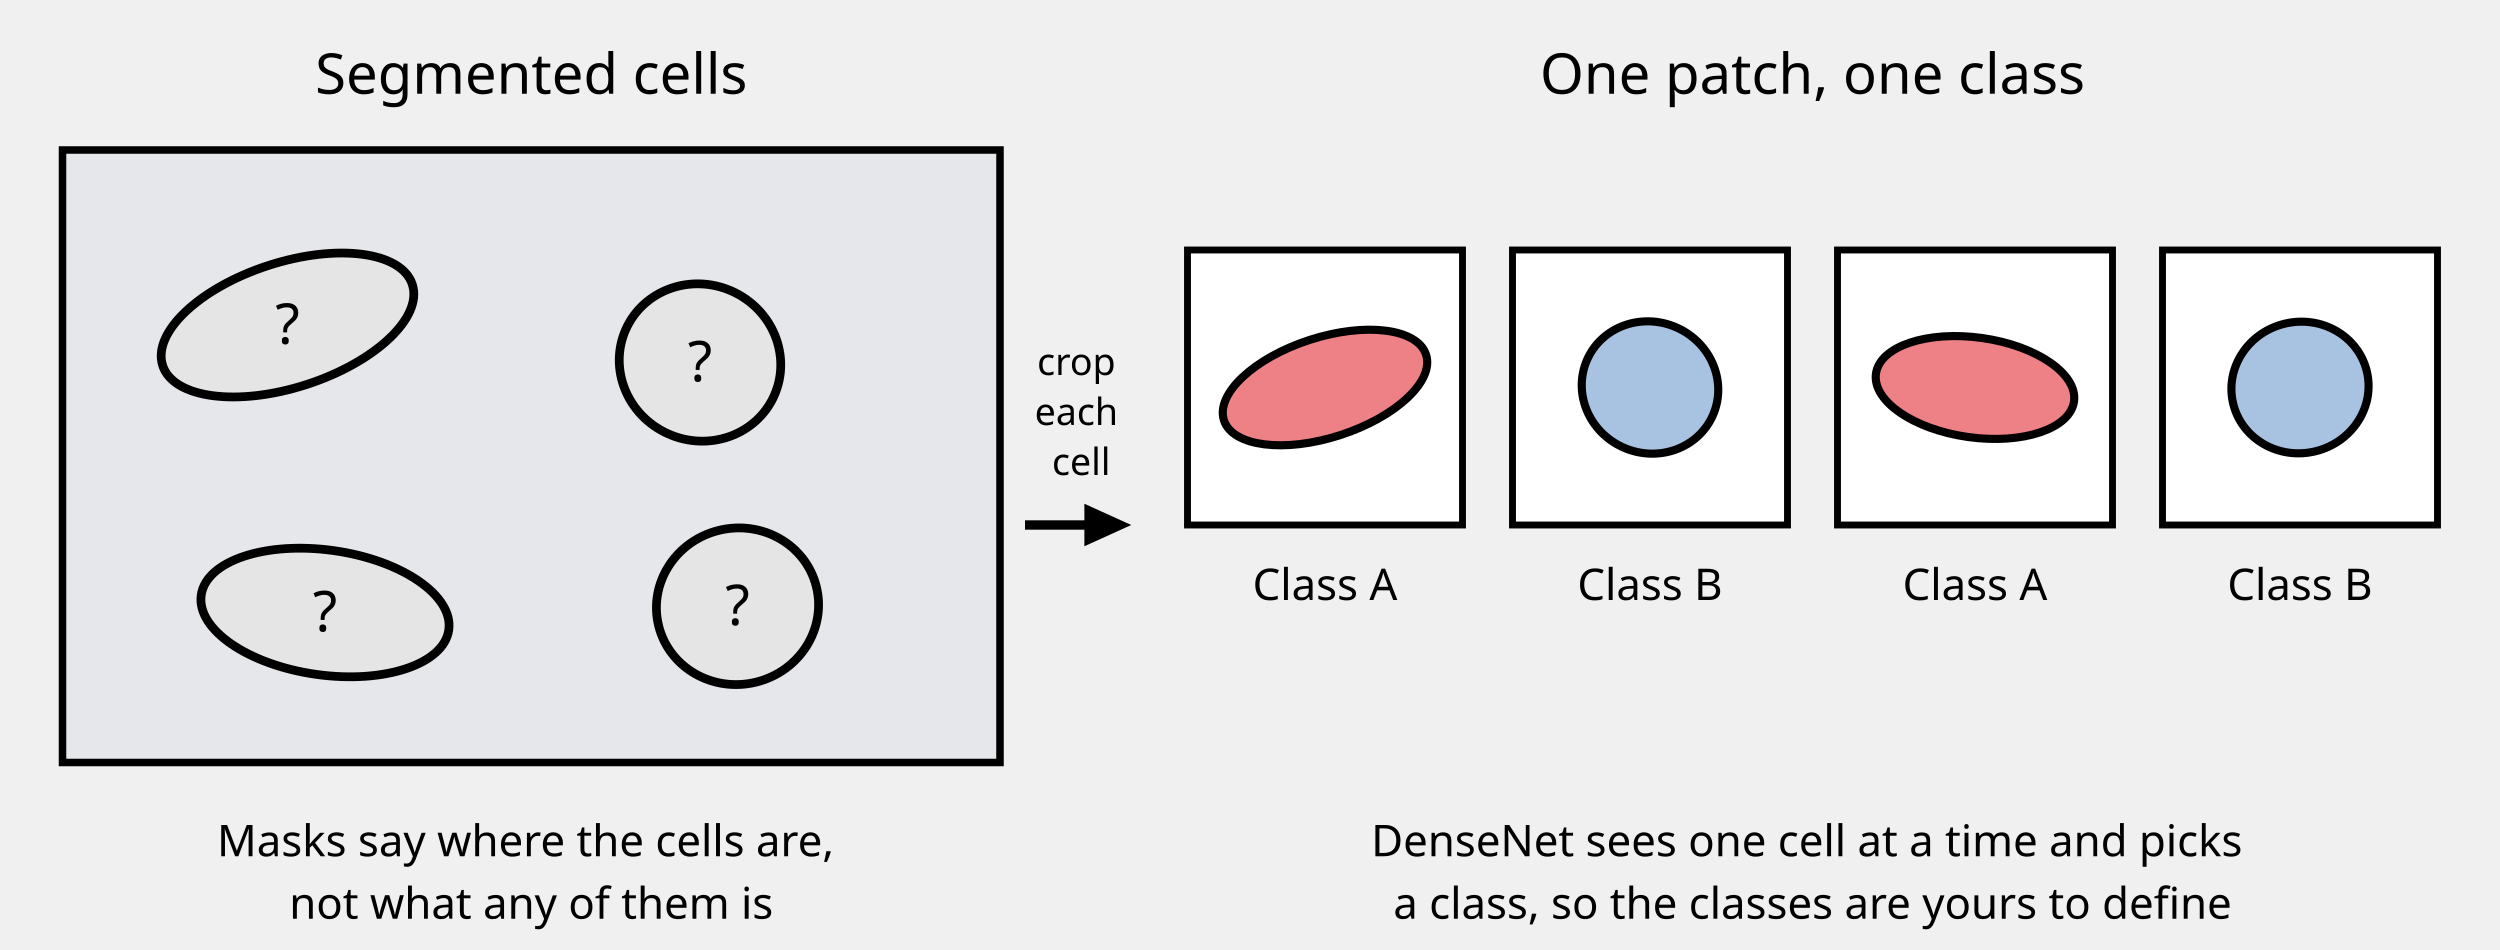
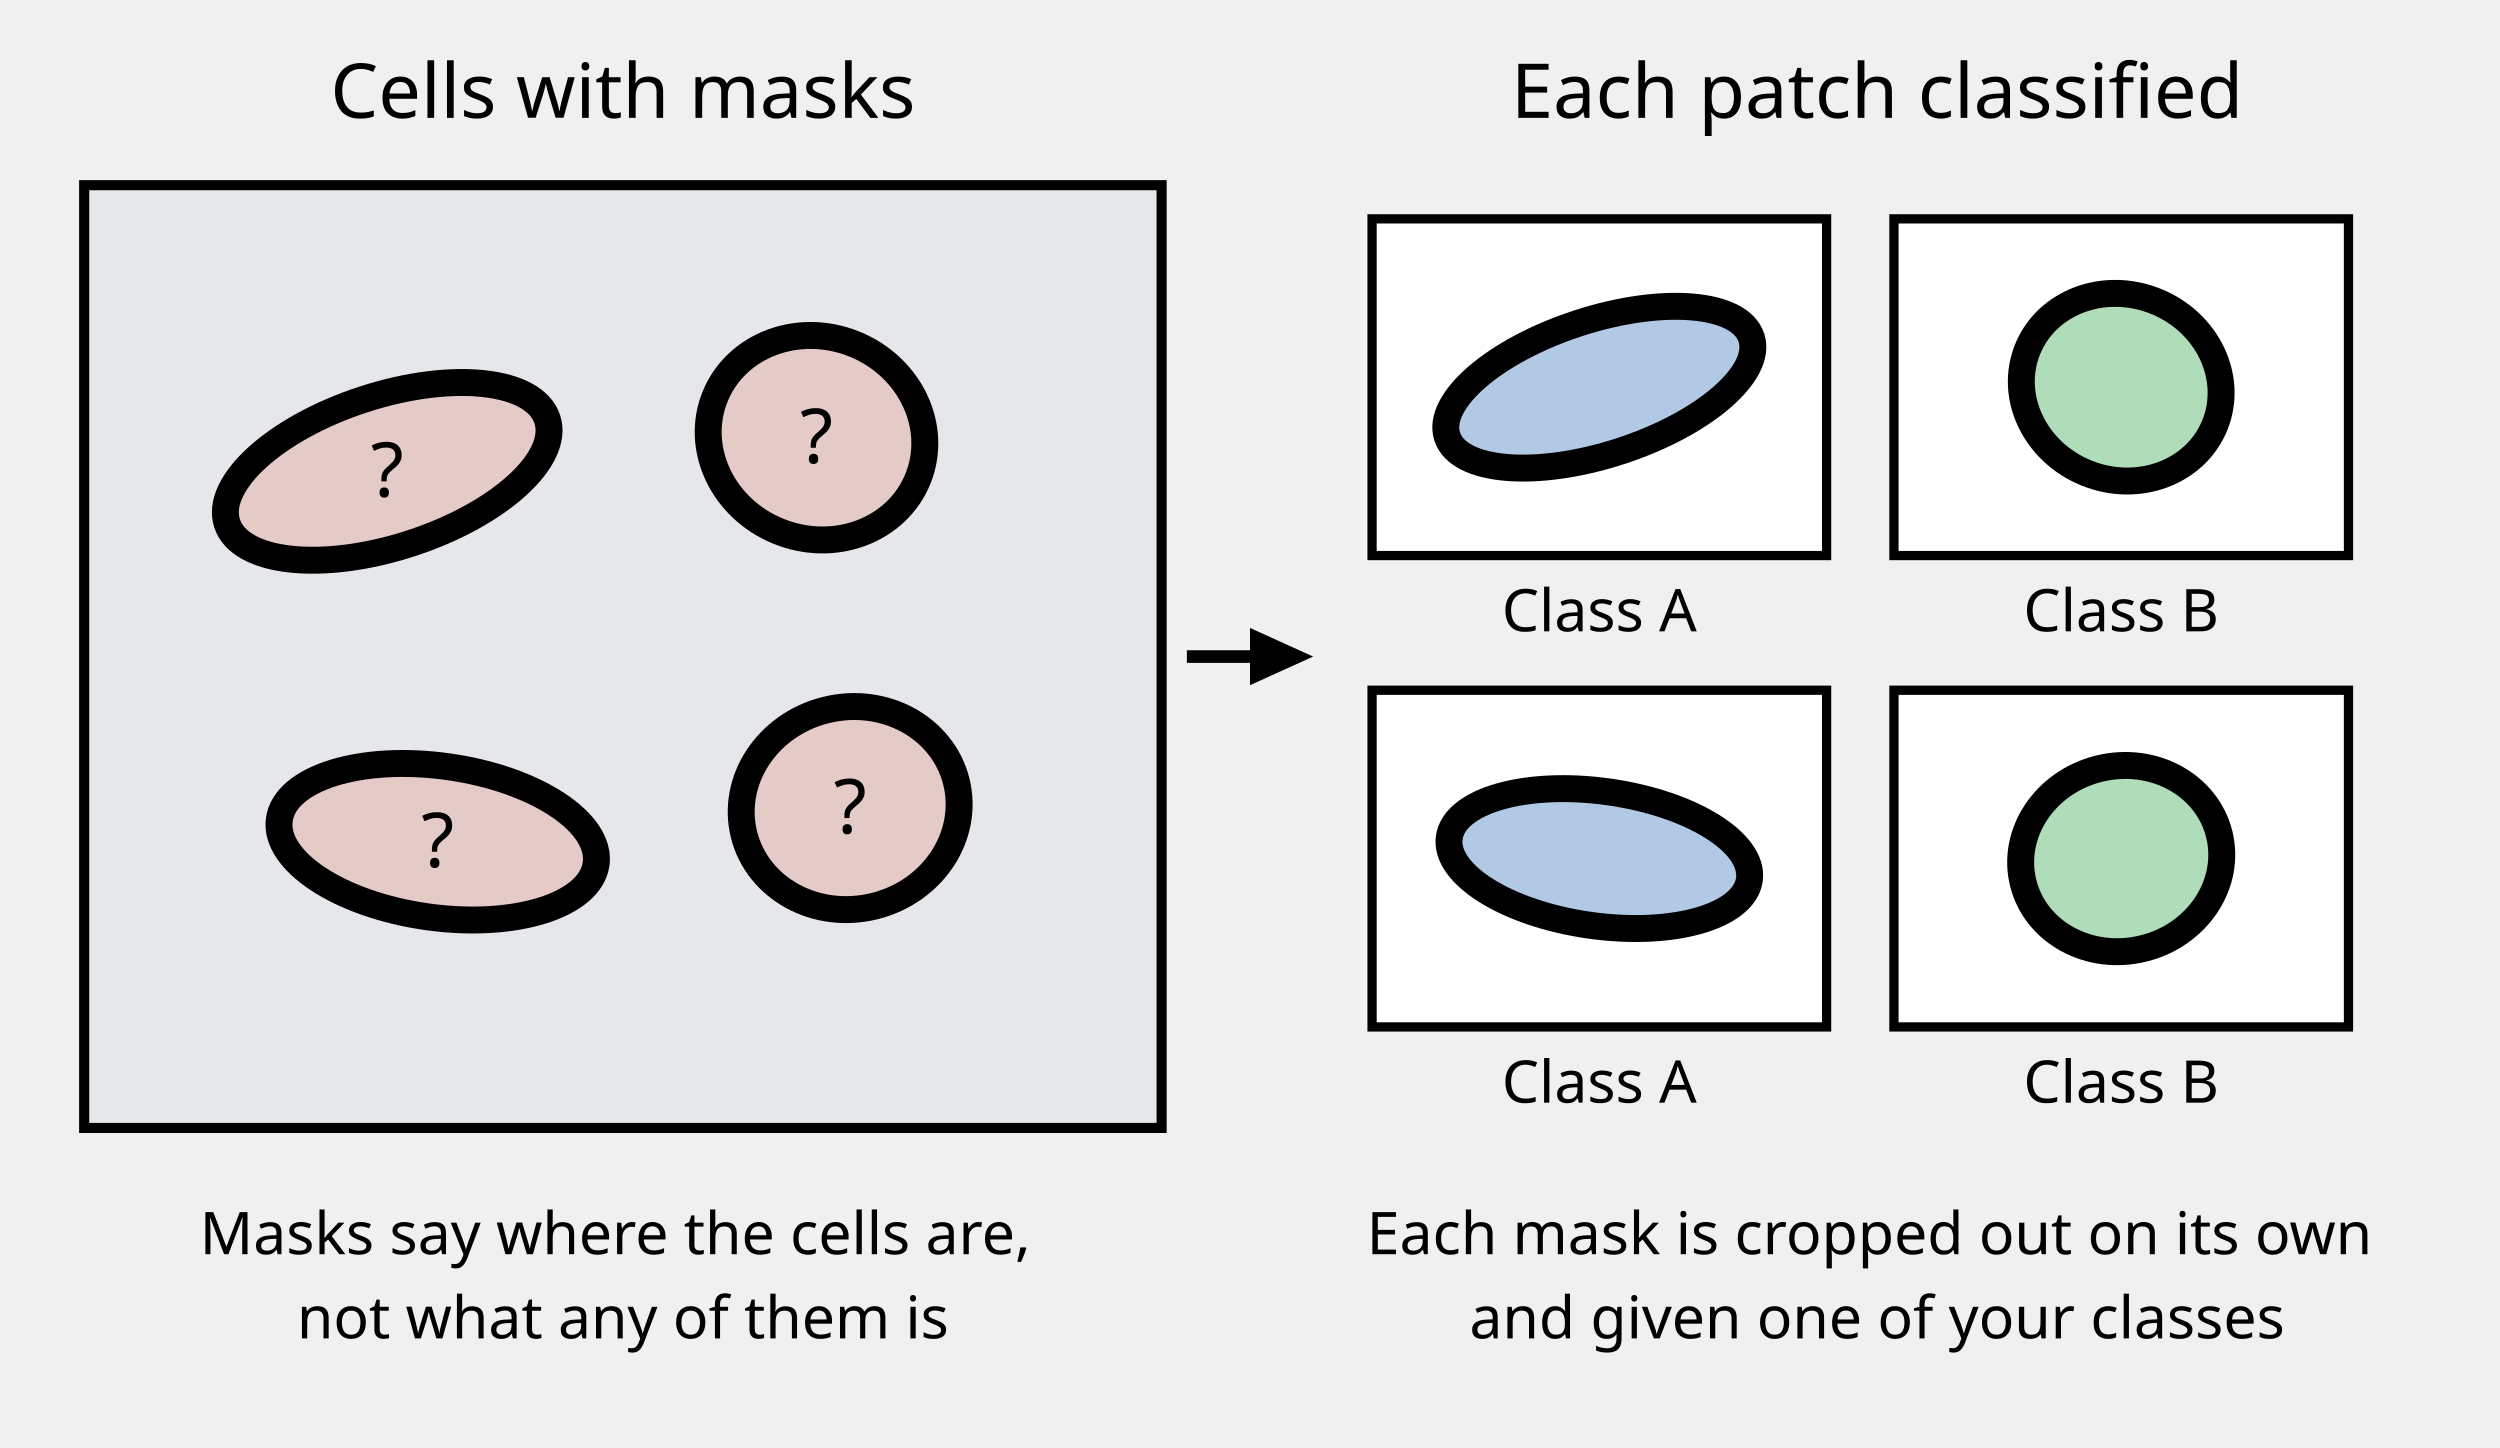
- <svg xmlns="http://www.w3.org/2000/svg" width="400" height="152" viewBox="0 0 400 152" version="1.1" id="svg-classification-task">
+ <svg xmlns="http://www.w3.org/2000/svg" width="297" height="172" viewBox="0 0 297 172" version="1.1" id="svg-classification-task">
  <g id="layer1">
-     <text x="85" y="15" style="font-size:9px;font-family:sans-serif;text-anchor:middle;fill:#000000" id="cls-title-a">Segmented cells</text>
-     <text x="290" y="15" style="font-size:9px;font-family:sans-serif;text-anchor:middle;fill:#000000" id="cls-title-b">One patch, one class</text>
-     <rect x="10" y="24" width="150" height="98" style="fill:#94a3b8;fill-opacity:0.12;stroke:#000000;stroke-width:1.2" id="cls-frame-a" />
-     <ellipse cx="46" cy="52" rx="21" ry="10" transform="rotate(-18,46,52)" style="fill:#E5E5E5;fill-opacity:0.85;stroke:#000000;stroke-width:1.4" id="cls-a1" />
-     <ellipse cx="112" cy="58" rx="13" ry="12.5" transform="rotate(24,112,58)" style="fill:#E5E5E5;fill-opacity:0.85;stroke:#000000;stroke-width:1.4" id="cls-a2" />
-     <ellipse cx="52" cy="98" rx="20" ry="10" transform="rotate(8,52,98)" style="fill:#E5E5E5;fill-opacity:0.85;stroke:#000000;stroke-width:1.4" id="cls-a3" />
-     <ellipse cx="118" cy="97" rx="13" ry="12.5" transform="rotate(-14,118,97)" style="fill:#E5E5E5;fill-opacity:0.85;stroke:#000000;stroke-width:1.4" id="cls-a4" />
-     <text x="46" y="55" style="font-size:9px;font-family:sans-serif;text-anchor:middle;fill:#000000" id="cls-a-q1">?</text>
-     <text x="112" y="61" style="font-size:9px;font-family:sans-serif;text-anchor:middle;fill:#000000" id="cls-a-q2">?</text>
-     <text x="52" y="101" style="font-size:9px;font-family:sans-serif;text-anchor:middle;fill:#000000" id="cls-a-q3">?</text>
-     <text x="118" y="100" style="font-size:9px;font-family:sans-serif;text-anchor:middle;fill:#000000" id="cls-a-q4">?</text>
-     <text x="173" y="60" style="font-size:6px;font-family:sans-serif;text-anchor:middle;fill:#000000" id="cls-arrow-label">
-       <tspan x="173" y="60">crop</tspan>
-       <tspan x="173" y="68">each</tspan>
-       <tspan x="173" y="76">cell</tspan>
+     <text x="74" y="14" style="font-size:9px;font-family:sans-serif;text-anchor:middle;fill:#000000" id="cls-title-a">Cells with masks</text>
+     <text x="223" y="14" style="font-size:9px;font-family:sans-serif;text-anchor:middle;fill:#000000" id="cls-title-b">Each patch classified</text>
+     <rect x="10" y="22" width="128" height="112" style="fill:#94a3b8;fill-opacity:0.12;stroke:#000000;stroke-width:1.2" id="cls-frame-a" />
+     <ellipse cx="46" cy="56" rx="20" ry="9" transform="rotate(-18,46,56)" style="fill:#e5431e;fill-opacity:0.17;stroke:#000000;stroke-width:3.2;stroke-linejoin:round" id="cls-a1" />
+     <ellipse cx="97" cy="52" rx="13" ry="12" transform="rotate(22,97,52)" style="fill:#e5431e;fill-opacity:0.17;stroke:#000000;stroke-width:3.2;stroke-linejoin:round" id="cls-a2" />
+     <ellipse cx="52" cy="100" rx="19" ry="9" transform="rotate(8,52,100)" style="fill:#e5431e;fill-opacity:0.17;stroke:#000000;stroke-width:3.2;stroke-linejoin:round" id="cls-a3" />
+     <ellipse cx="101" cy="96" rx="13" ry="12" transform="rotate(-14,101,96)" style="fill:#e5431e;fill-opacity:0.17;stroke:#000000;stroke-width:3.2;stroke-linejoin:round" id="cls-a4" />
+     <text x="46" y="59" style="font-size:9px;font-family:sans-serif;text-anchor:middle;fill:#000000" id="cls-a-q1">?</text>
+     <text x="97" y="55" style="font-size:9px;font-family:sans-serif;text-anchor:middle;fill:#000000" id="cls-a-q2">?</text>
+     <text x="52" y="103" style="font-size:9px;font-family:sans-serif;text-anchor:middle;fill:#000000" id="cls-a-q3">?</text>
+     <text x="101" y="99" style="font-size:9px;font-family:sans-serif;text-anchor:middle;fill:#000000" id="cls-a-q4">?</text>
+     <path d="M 141,78 H 150.5" style="stroke:#000000;stroke-width:1.5;fill:none" id="cls-arrow-line" />
+     <path d="M 156,78 148.5,74.6 148.5,81.4 Z" style="fill:#000000;stroke:none" id="cls-arrow-head" />
+     <rect x="163" y="26" width="54" height="40" style="fill:#ffffff;stroke:#000000;stroke-width:1.1" id="cls-p1-frame" />
+     <ellipse cx="190" cy="46" rx="19" ry="8" transform="rotate(-18,190,46)" style="fill:#5289C7;fill-opacity:0.45;stroke:#000000;stroke-width:3.2;stroke-linejoin:round" id="cls-p1-cell" />
+     <text x="190" y="75" style="font-size:7px;font-family:sans-serif;text-anchor:middle;fill:#000000" id="cls-p1-label">Class A</text>
+     <rect x="225" y="26" width="54" height="40" style="fill:#ffffff;stroke:#000000;stroke-width:1.1" id="cls-p2-frame" />
+     <ellipse cx="252" cy="46" rx="12" ry="11" transform="rotate(22,252,46)" style="fill:#4EB265;fill-opacity:0.45;stroke:#000000;stroke-width:3.2;stroke-linejoin:round" id="cls-p2-cell" />
+     <text x="252" y="75" style="font-size:7px;font-family:sans-serif;text-anchor:middle;fill:#000000" id="cls-p2-label">Class B</text>
+     <rect x="163" y="82" width="54" height="40" style="fill:#ffffff;stroke:#000000;stroke-width:1.1" id="cls-p3-frame" />
+     <ellipse cx="190" cy="102" rx="18" ry="8" transform="rotate(8,190,102)" style="fill:#5289C7;fill-opacity:0.45;stroke:#000000;stroke-width:3.2;stroke-linejoin:round" id="cls-p3-cell" />
+     <text x="190" y="131" style="font-size:7px;font-family:sans-serif;text-anchor:middle;fill:#000000" id="cls-p3-label">Class A</text>
+     <rect x="225" y="82" width="54" height="40" style="fill:#ffffff;stroke:#000000;stroke-width:1.1" id="cls-p4-frame" />
+     <ellipse cx="252" cy="102" rx="12" ry="11" transform="rotate(-14,252,102)" style="fill:#4EB265;fill-opacity:0.45;stroke:#000000;stroke-width:3.2;stroke-linejoin:round" id="cls-p4-cell" />
+     <text x="252" y="131" style="font-size:7px;font-family:sans-serif;text-anchor:middle;fill:#000000" id="cls-p4-label">Class B</text>
+     <text x="74" y="149" style="font-size:7px;font-family:sans-serif;text-anchor:middle;fill:#000000" id="cls-cap-a">
+       <tspan x="74" y="149">Masks say where the cells are,</tspan>
+       <tspan x="74" y="159">not what any of them is</tspan>
    </text>
-     <path d="M 164,84 H 175.5" style="stroke:#000000;stroke-width:1.5;fill:none" id="cls-arrow-line" />
-     <path d="M 181,84 173.5,80.6 173.5,87.4 Z" style="fill:#000000;stroke:none" id="cls-arrow-head" />
-     <rect x="190" y="40" width="44" height="44" style="fill:#ffffff;stroke:#000000;stroke-width:1.1" id="cls-p1-frame" />
-     <ellipse cx="212" cy="62" rx="17" ry="8" transform="rotate(-18,212,62)" style="fill:#DC050C;fill-opacity:0.50;stroke:#000000;stroke-width:1.3" id="cls-p1-cell" />
-     <text x="212" y="96" style="font-size:7px;font-family:sans-serif;text-anchor:middle;fill:#000000" id="cls-p1-label">Class A</text>
-     <rect x="242" y="40" width="44" height="44" style="fill:#ffffff;stroke:#000000;stroke-width:1.1" id="cls-p2-frame" />
-     <ellipse cx="264" cy="62" rx="11" ry="10.5" transform="rotate(24,264,62)" style="fill:#5289C7;fill-opacity:0.50;stroke:#000000;stroke-width:1.3" id="cls-p2-cell" />
-     <text x="264" y="96" style="font-size:7px;font-family:sans-serif;text-anchor:middle;fill:#000000" id="cls-p2-label">Class B</text>
-     <rect x="294" y="40" width="44" height="44" style="fill:#ffffff;stroke:#000000;stroke-width:1.1" id="cls-p3-frame" />
-     <ellipse cx="316" cy="62" rx="16" ry="8" transform="rotate(8,316,62)" style="fill:#DC050C;fill-opacity:0.50;stroke:#000000;stroke-width:1.3" id="cls-p3-cell" />
-     <text x="316" y="96" style="font-size:7px;font-family:sans-serif;text-anchor:middle;fill:#000000" id="cls-p3-label">Class A</text>
-     <rect x="346" y="40" width="44" height="44" style="fill:#ffffff;stroke:#000000;stroke-width:1.1" id="cls-p4-frame" />
-     <ellipse cx="368" cy="62" rx="11" ry="10.5" transform="rotate(-14,368,62)" style="fill:#5289C7;fill-opacity:0.50;stroke:#000000;stroke-width:1.3" id="cls-p4-cell" />
-     <text x="368" y="96" style="font-size:7px;font-family:sans-serif;text-anchor:middle;fill:#000000" id="cls-p4-label">Class B</text>
-     <text x="85" y="137" style="font-size:7px;font-family:sans-serif;text-anchor:middle;fill:#000000" id="cls-cap-a">
-       <tspan x="85" y="137">Masks say where the cells are,</tspan>
-       <tspan x="85" y="147">not what any of them is</tspan>
-     </text>
-     <text x="290" y="137" style="font-size:7px;font-family:sans-serif;text-anchor:middle;fill:#000000" id="cls-cap-b">
-       <tspan x="290" y="137">DenseNet sees one cell at a time and picks</tspan>
-       <tspan x="290" y="147">a class, so the classes are yours to define</tspan>
+     <text x="223" y="149" style="font-size:7px;font-family:sans-serif;text-anchor:middle;fill:#000000" id="cls-cap-b">
+       <tspan x="223" y="149">Each mask is cropped out on its own</tspan>
+       <tspan x="223" y="159">and given one of your classes</tspan>
    </text>
  </g>
</svg>
